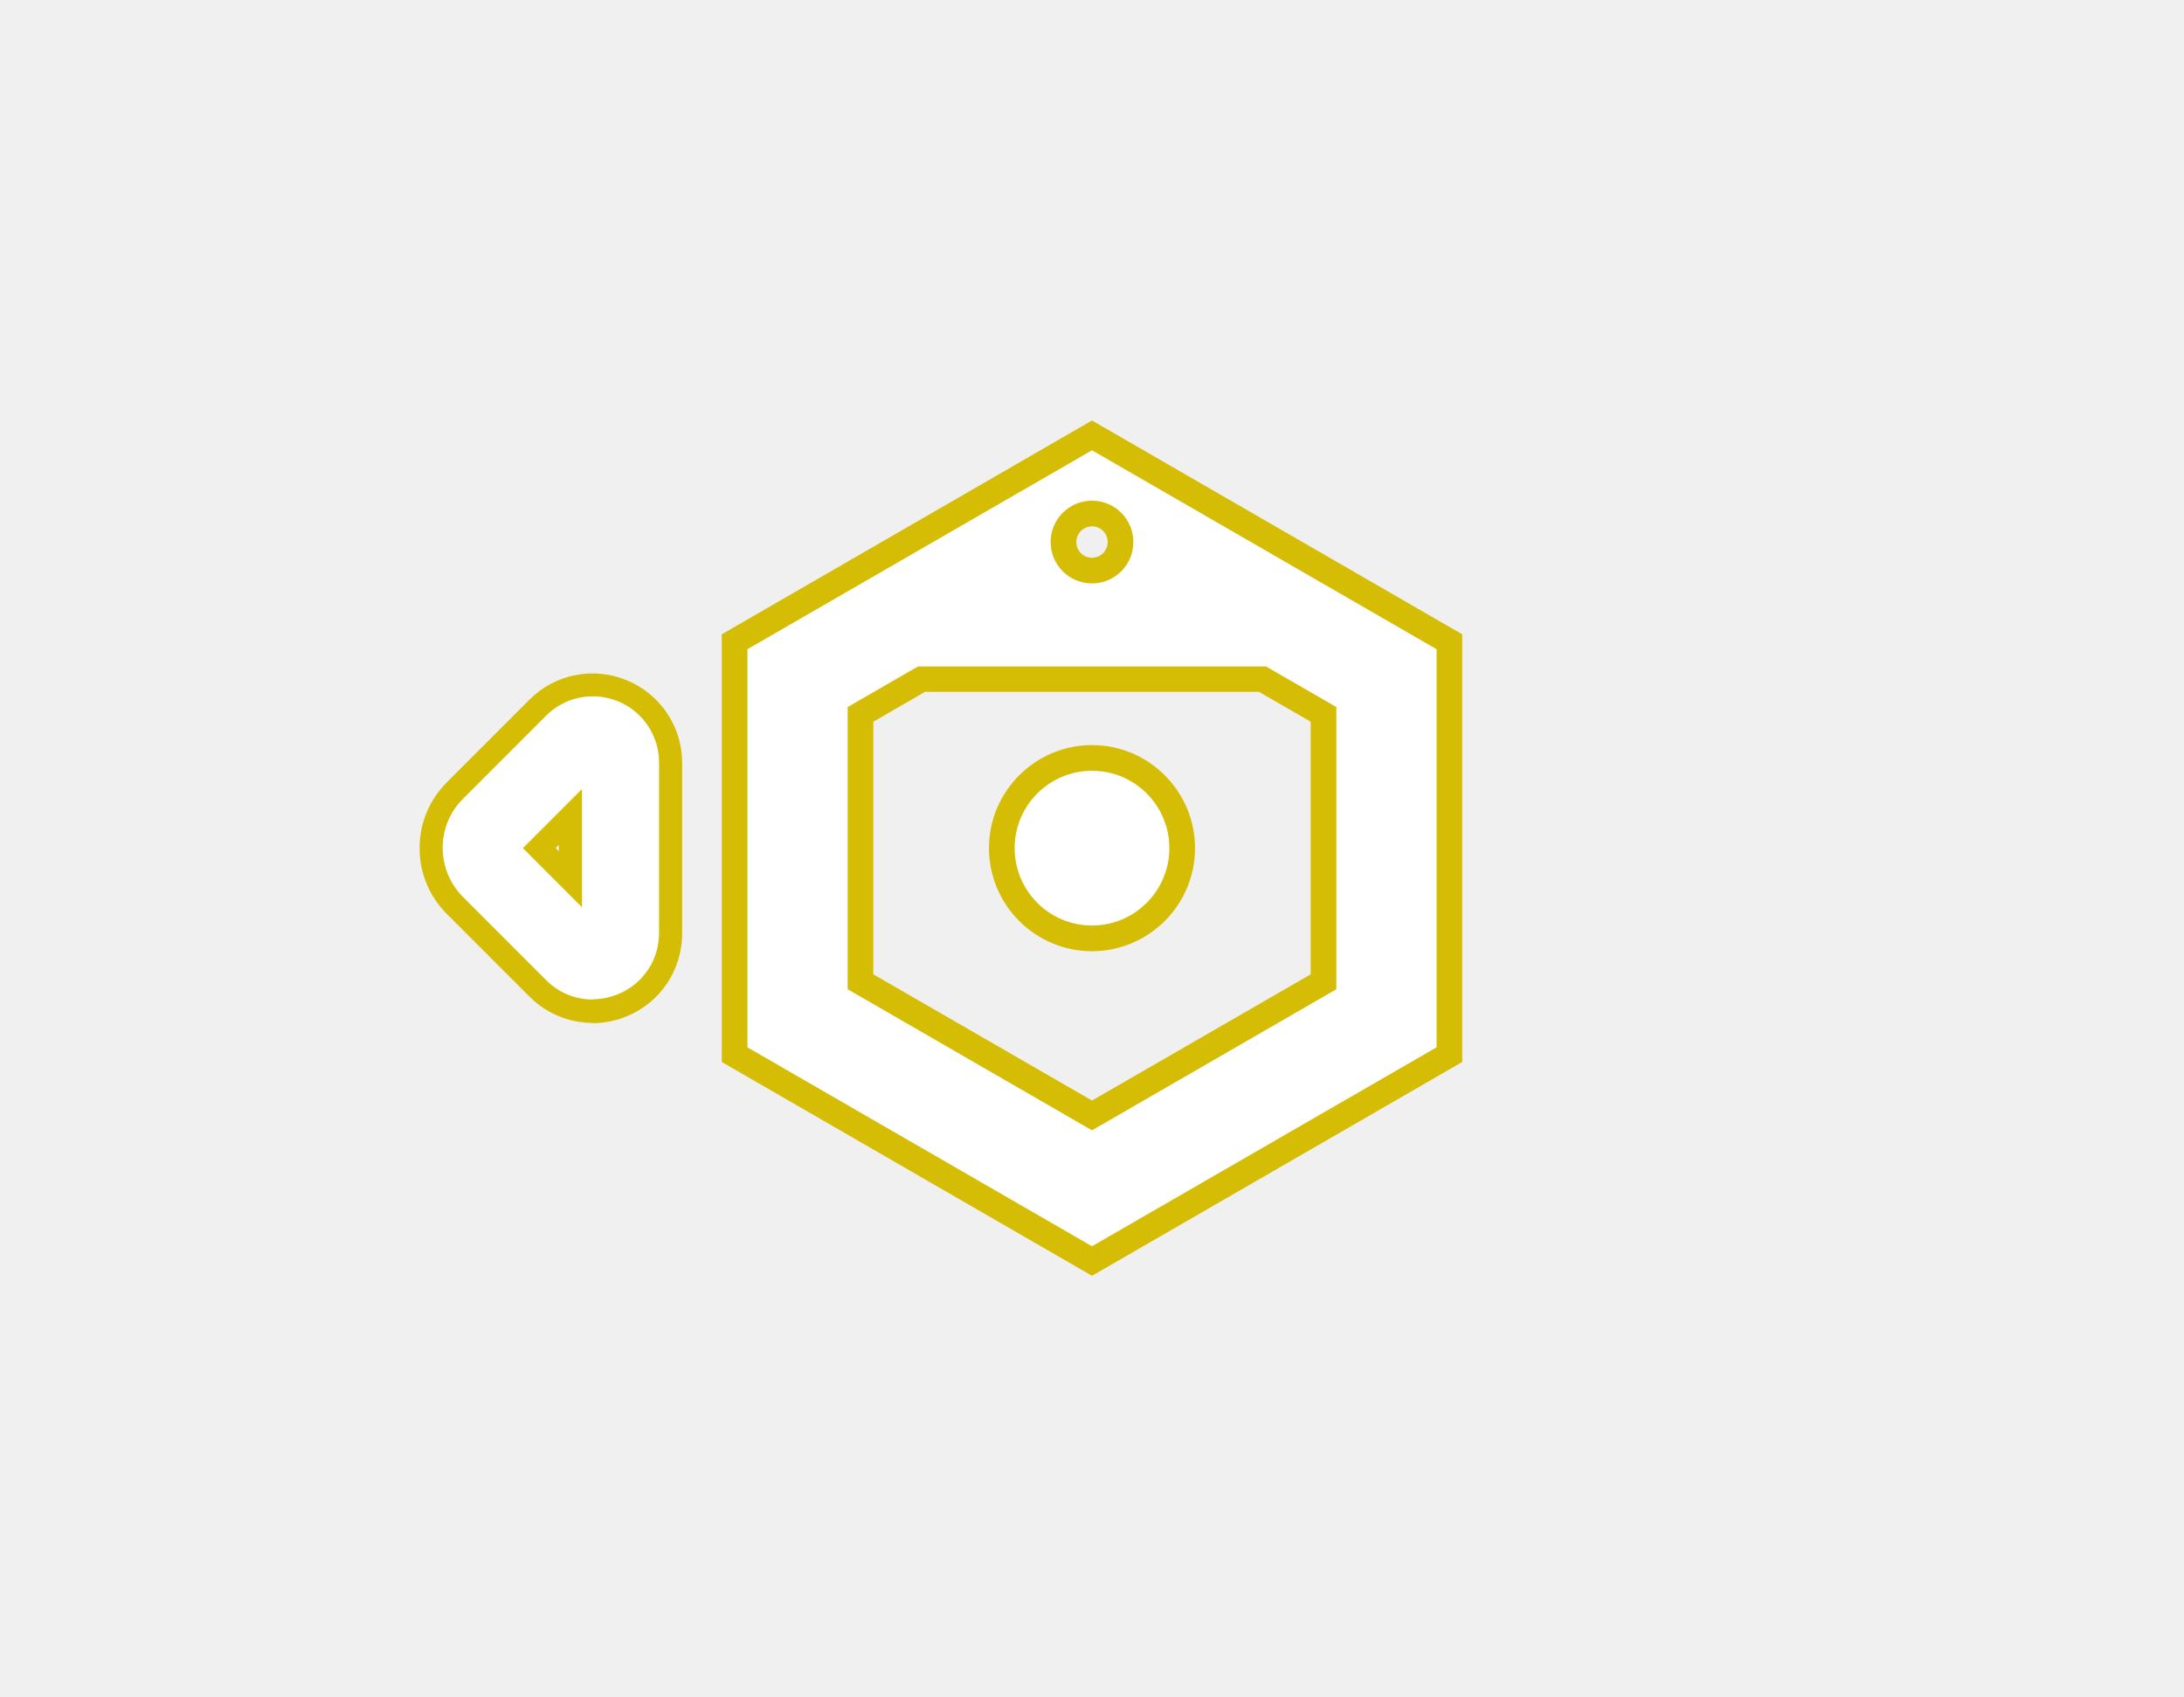
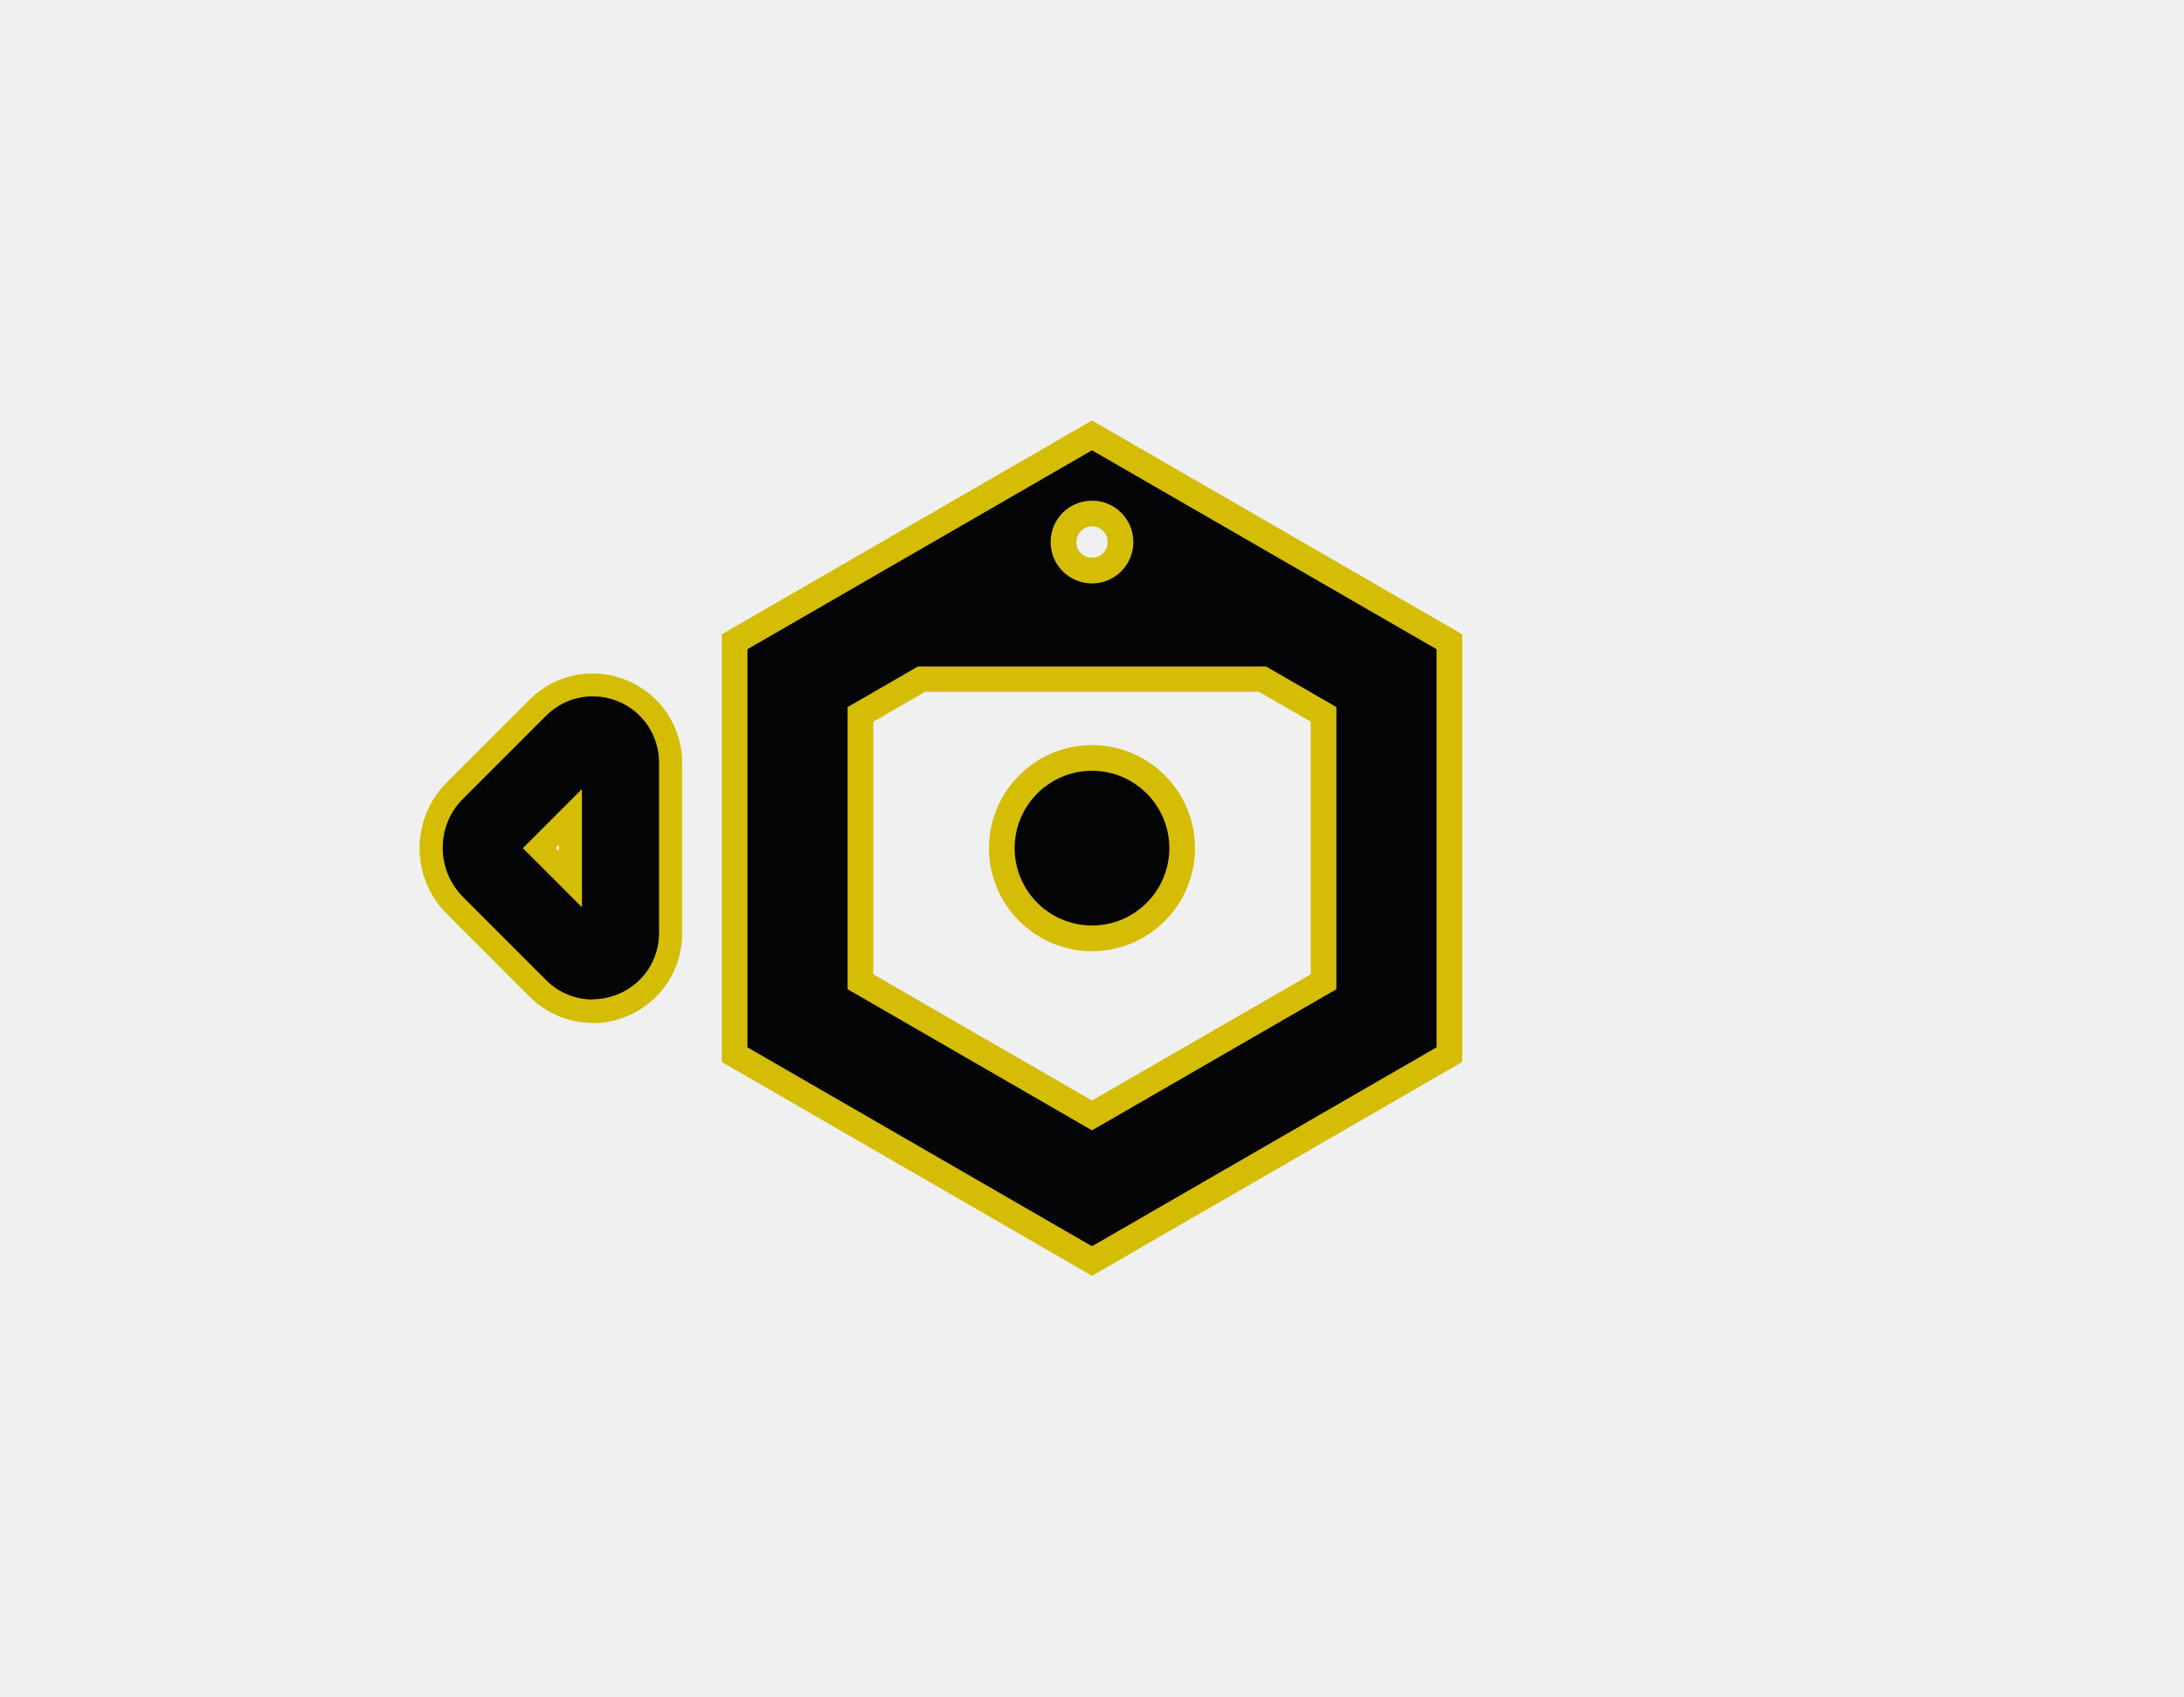
<svg xmlns="http://www.w3.org/2000/svg" id="Assess" viewBox="0 0 85 66" width="85" height="66">
  <defs>
    <style>
      .cls-1 {
        fill: #d6bd05;
      }

      .cls-1, .cls-2 {
        stroke-width: 0px;
      }

      .cls-2 {
-         fill: #fff;
+         fill: #040406;
      }
    </style>
  </defs>
  <g>
    <path class="cls-1" d="M23.07,39.8c-.9,0-1.79-.35-2.46-1.02l-3.22-3.22c-.68-.68-1.06-1.59-1.06-2.56s.38-1.88,1.06-2.56l3.22-3.22c1-1,2.49-1.29,3.79-.75,1.3.54,2.15,1.8,2.15,3.22v6.63c0,1.41-.84,2.68-2.15,3.22-.43.18-.89.27-1.34.27ZM23.07,28.2c-.38,0-.76.15-1.05.43l-3.22,3.22c-.3.3-.47.71-.47,1.14s.17.84.47,1.14l3.22,3.22c.4.4.98.53,1.5.36l-4.72-4.72,4.72-4.72c-.15-.05-.3-.07-.45-.07ZM23.75,28.37v9.26c.49-.25.8-.76.8-1.32v-6.63c0-.56-.31-1.06-.8-1.32ZM21.63,33l.12.12v-.25l-.12.12Z" />
    <path class="cls-2" d="M23.07,38.89c-.67,0-1.33-.26-1.82-.76l-3.22-3.22c-.51-.51-.8-1.19-.8-1.92s.28-1.41.8-1.92l3.22-3.22c.74-.74,1.84-.96,2.81-.56.97.4,1.59,1.34,1.59,2.38v6.63c0,1.05-.62,1.98-1.59,2.38-.32.13-.66.2-.99.2ZM20.35,33l2.3,2.3v-4.6l-2.3,2.3ZM23.37,29.98h0s0,0,0,0Z" />
  </g>
  <g>
    <path class="cls-1" d="M42.5,49.64l-14.41-8.32v-16.64l14.41-8.32,14.41,8.32v16.64l-14.41,8.32ZM30.09,40.17l12.41,7.16,12.41-7.16v-14.33l-10.02-5.78c.14.32.21.67.21,1.03,0,1.44-1.17,2.61-2.61,2.61s-2.61-1.17-2.61-2.61c0-.37.08-.72.21-1.03l-10.02,5.78v14.33ZM42.5,20.48c-.33,0-.61.27-.61.61s.27.61.61.61.61-.27.61-.61-.27-.61-.61-.61ZM42.5,45.13l-10.51-6.07v-12.13l3.47-2h14.07l3.47,2v12.13l-10.51,6.07ZM33.99,37.91l8.51,4.91,8.51-4.91v-9.83l-2.01-1.16h-13l-2.01,1.16v9.83Z" />
    <path class="cls-2" d="M42.5,17.52l-13.41,7.74v15.49l13.41,7.74,13.41-7.74v-15.49l-13.41-7.74ZM42.5,19.48c.89,0,1.61.72,1.61,1.61s-.72,1.61-1.61,1.61-1.61-.72-1.61-1.61.72-1.61,1.61-1.61ZM52.01,38.49l-9.51,5.49-9.51-5.49v-10.98l2.74-1.58h13.54l2.74,1.58v10.98Z" />
    <g>
      <path class="cls-1" d="M42.5,37.01c-2.21,0-4.01-1.8-4.01-4.01s1.8-4.01,4.01-4.01,4.01,1.8,4.01,4.01-1.8,4.01-4.01,4.01ZM42.5,30.99c-1.11,0-2.01.9-2.01,2.01s.9,2.01,2.01,2.01,2.01-.9,2.01-2.01-.9-2.01-2.01-2.01Z" />
      <circle class="cls-2" cx="42.5" cy="33" r="3.01" />
    </g>
  </g>
</svg>
